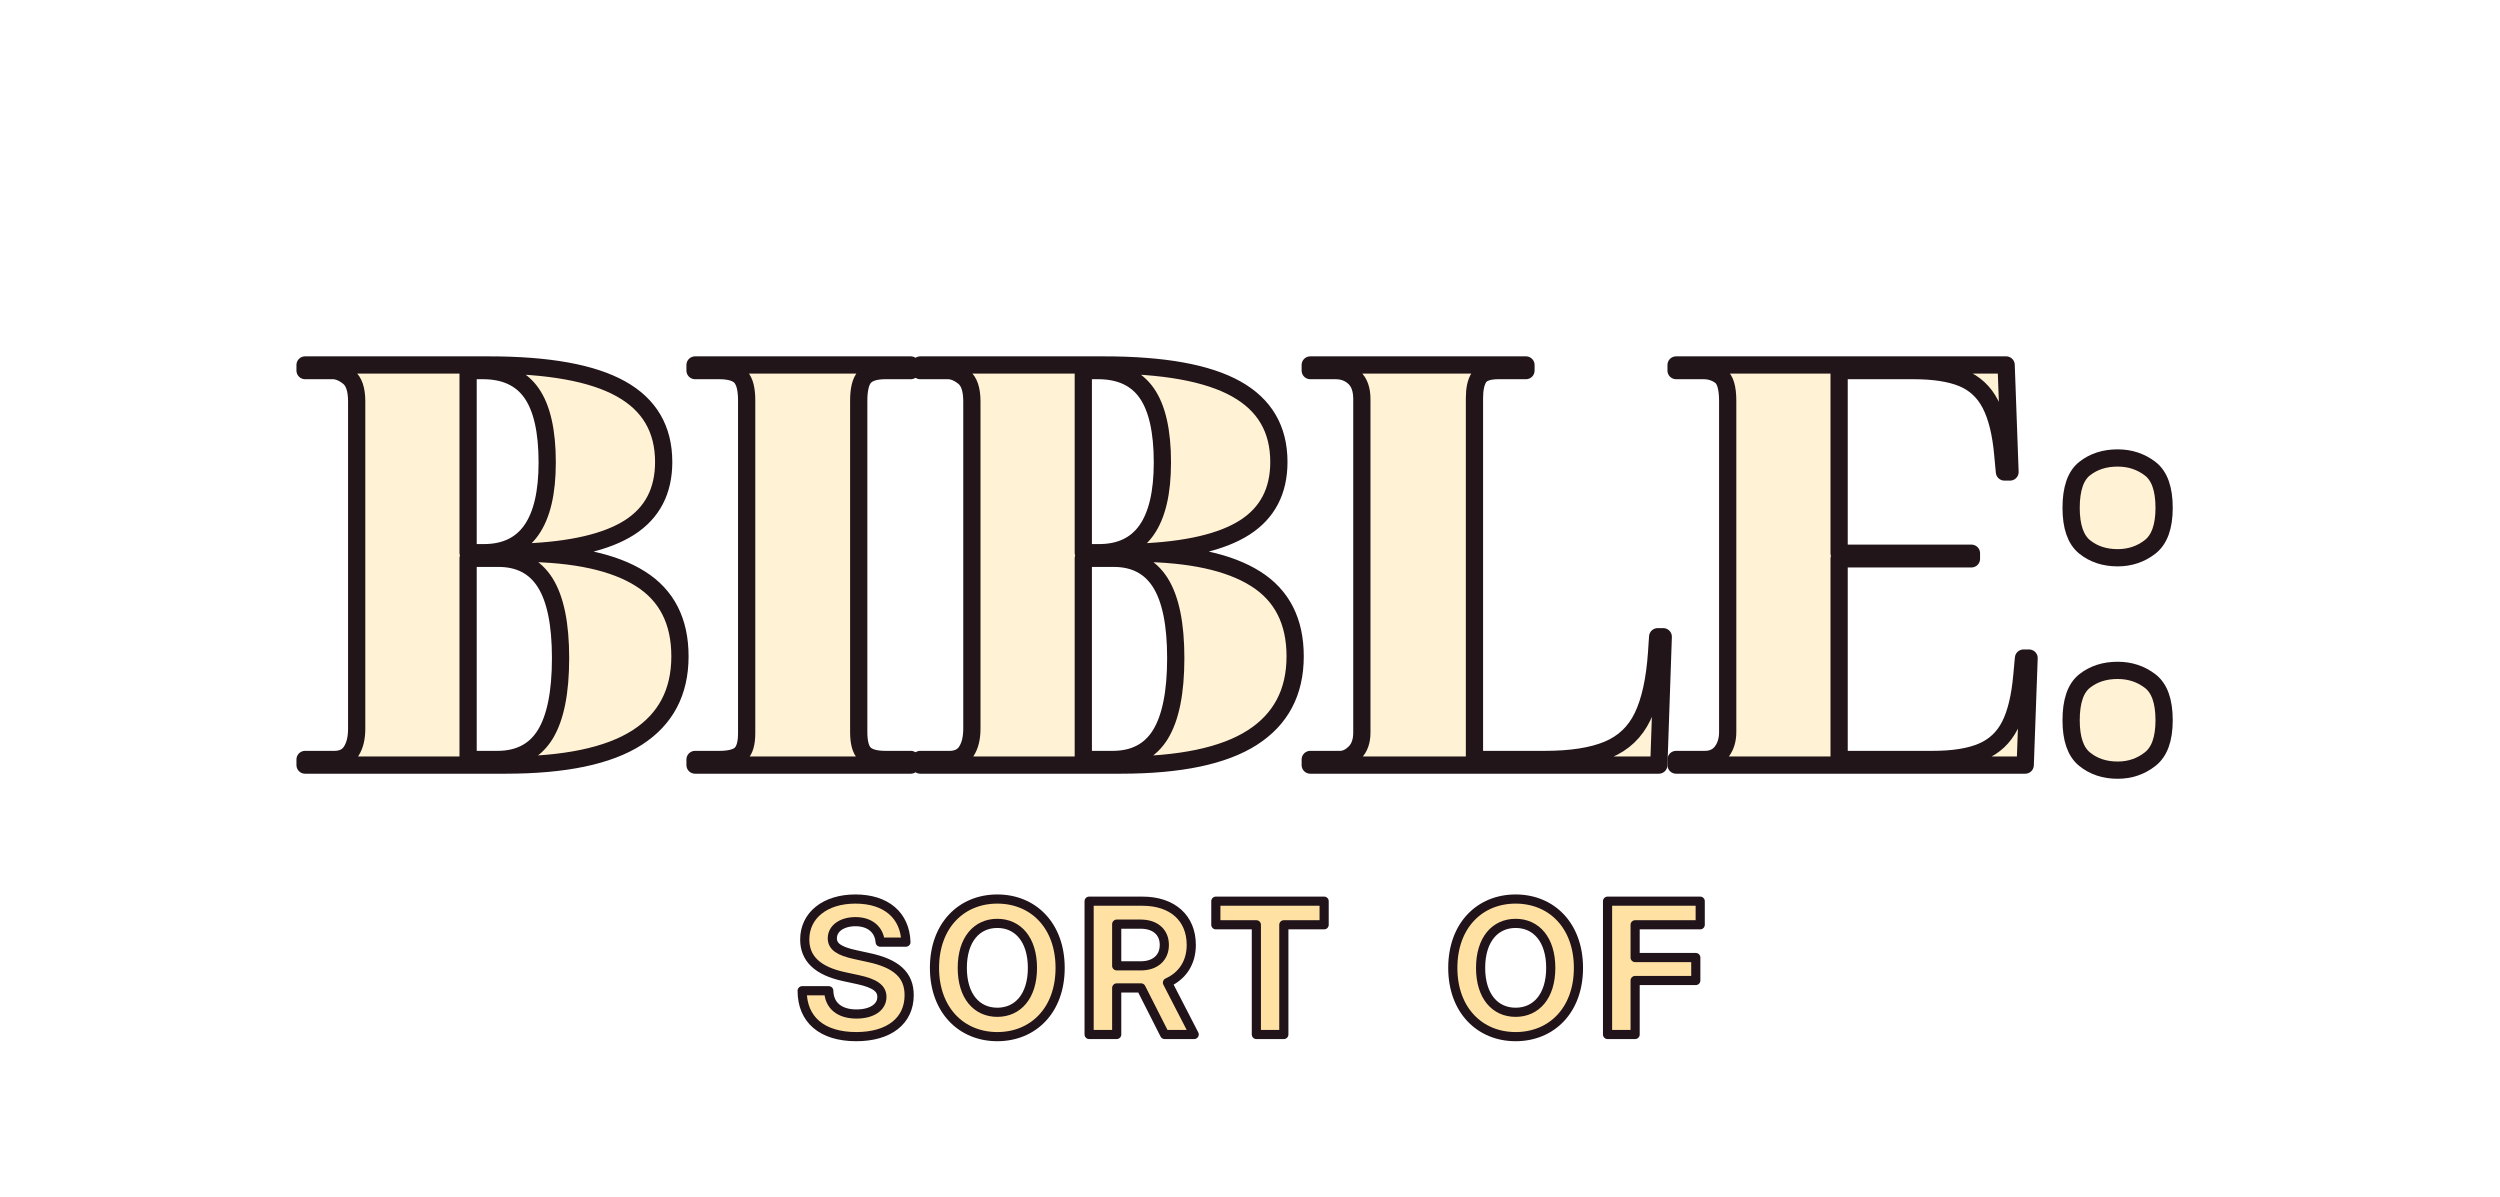
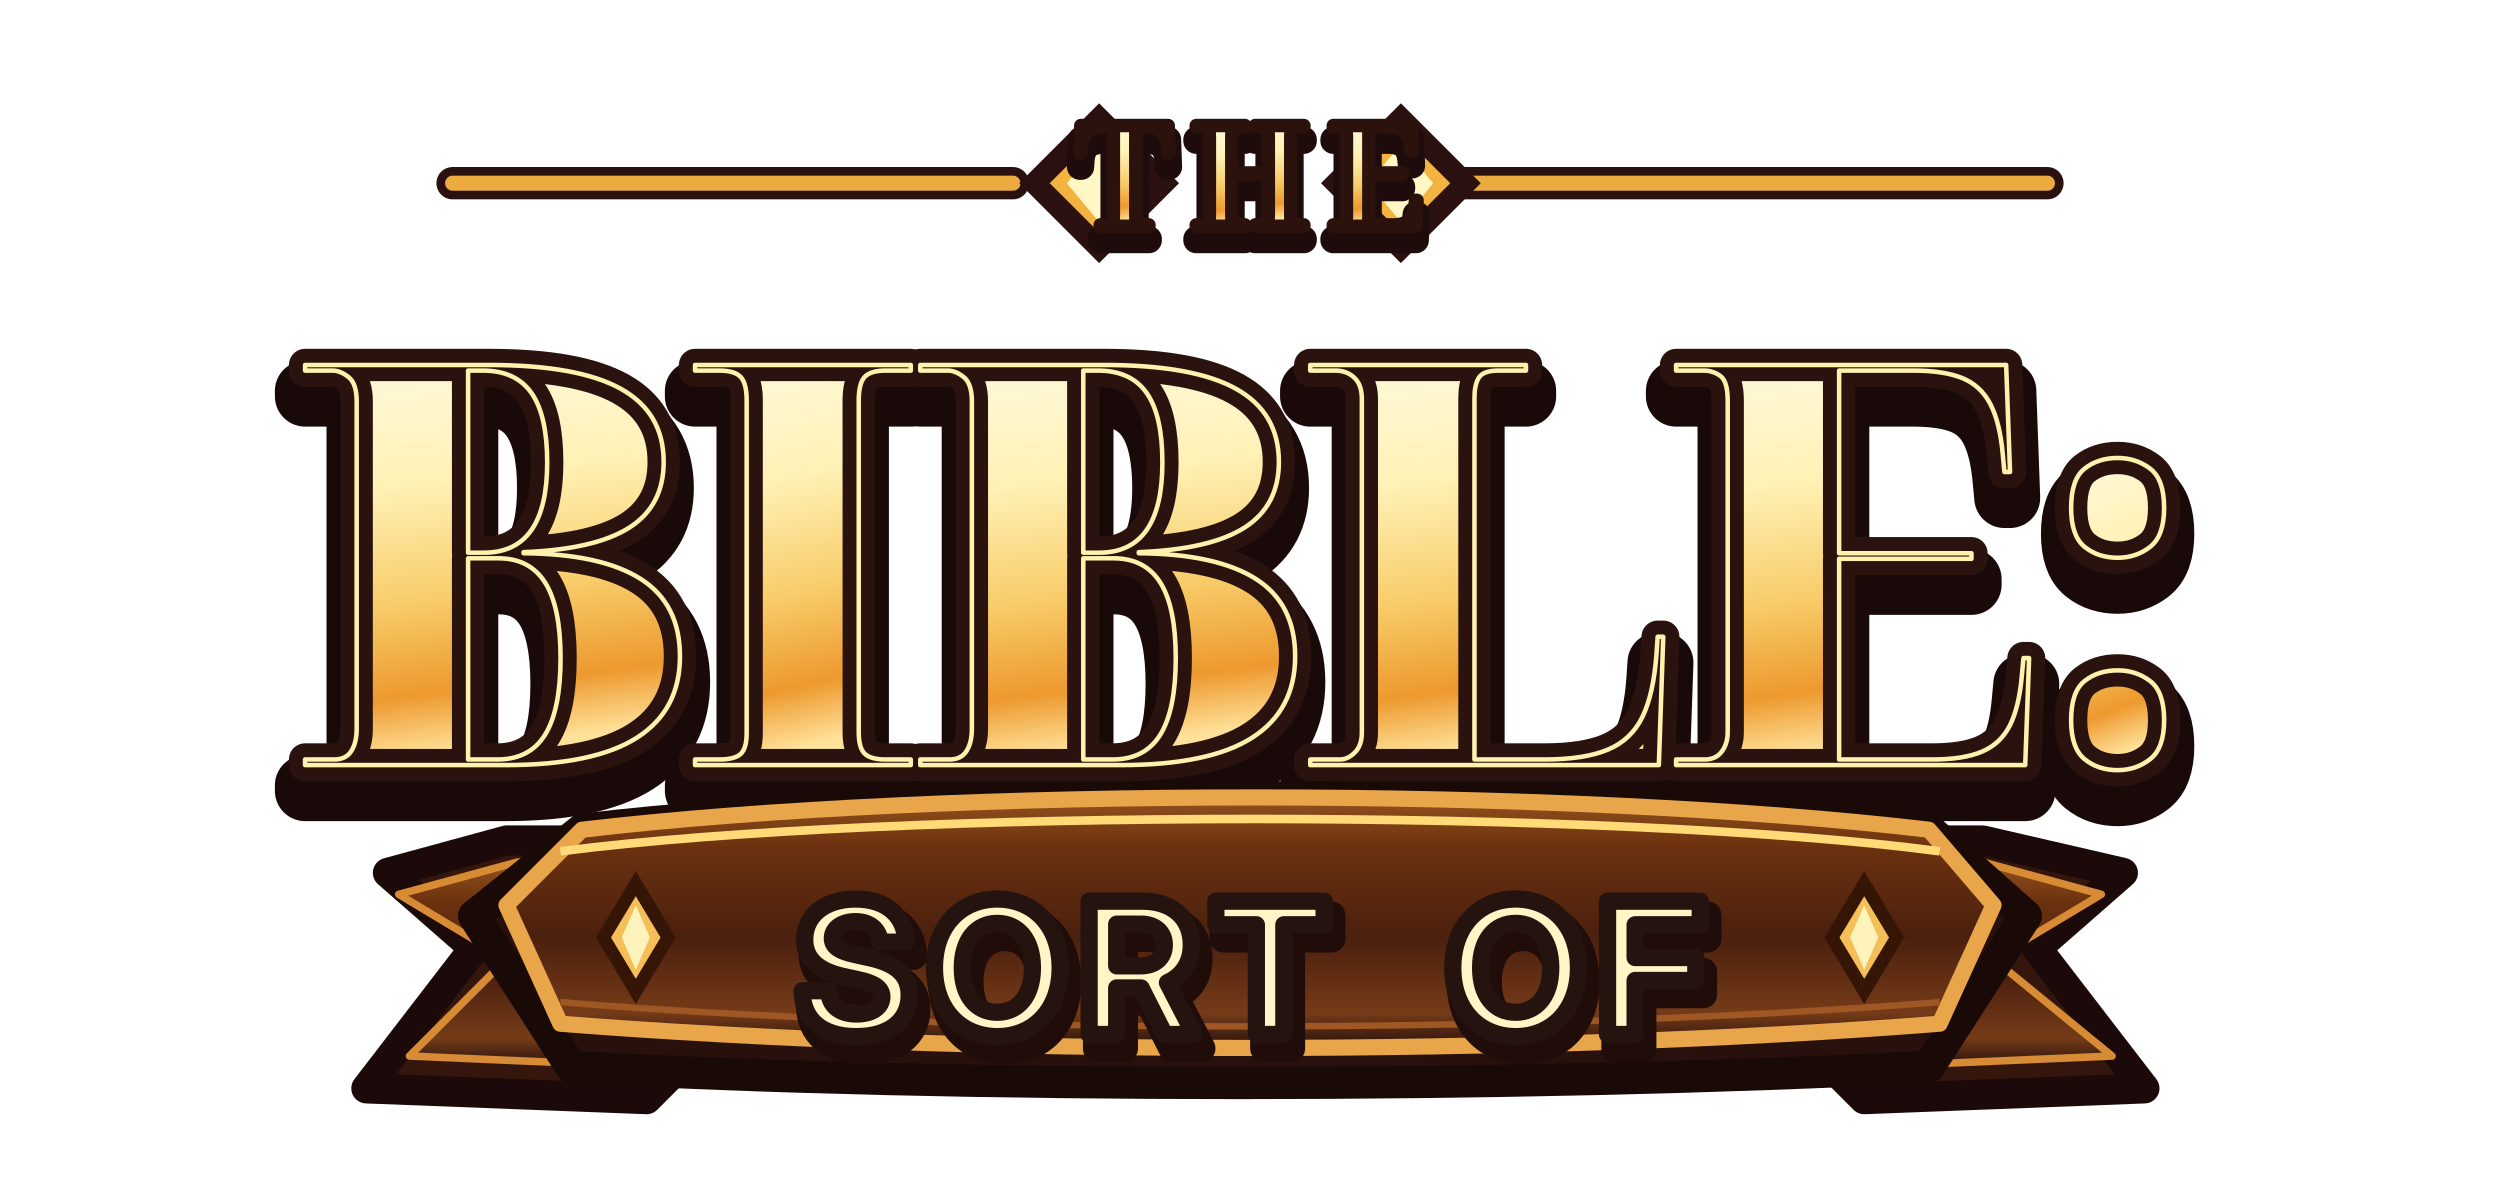
<svg xmlns="http://www.w3.org/2000/svg" width="928" height="444" viewBox="0 0 232 111">
-   <path d="M28.31 71V70.48H31.02Q32.11 70.48 32.6 69.7Q33.1 68.92 33.1 67.62V37.25Q33.1 35.59 32.34 34.99Q31.59 34.39 30.86 34.39H28.31V33.87H45.37Q53.64 33.87 57.61 36.08Q61.59 38.29 61.59 42.87Q61.59 46.92 58.42 48.95Q55.25 50.98 48.59 51.24V51.34Q55.77 51.4 59.43 53.71Q63.1 56.02 63.1 60.91Q63.1 65.9 59.12 68.45Q55.14 71 46.93 71ZM44.9 51.29Q50.78 51.29 50.78 42.92Q50.78 38.55 49.32 36.47Q47.86 34.39 44.8 34.39H43.44V51.29ZM46.15 70.48Q49.16 70.48 50.59 68.17Q52.02 65.85 52.02 61.07Q52.02 56.34 50.59 54.07Q49.16 51.81 46.25 51.81H43.44V70.48Z" fill="#fff2d5" stroke="#21151a" stroke-width="1.6" stroke-linejoin="round" />
-   <path d="M64.5 71V70.48H66.74Q68.19 70.48 68.74 69.96Q69.29 69.44 69.29 68.04V37.15Q69.29 35.59 68.74 34.99Q68.19 34.39 66.74 34.39H64.5V33.87H84.52V34.39H82.18Q80.78 34.39 80.23 34.99Q79.69 35.59 79.69 37.2V67.93Q79.69 69.39 80.23 69.93Q80.78 70.48 82.18 70.48H84.52V71Z" fill="#fff2d5" stroke="#21151a" stroke-width="1.6" stroke-linejoin="round" />
-   <path d="M85.4 71V70.48H88.11Q89.2 70.48 89.69 69.7Q90.19 68.92 90.19 67.62V37.25Q90.19 35.59 89.43 34.99Q88.68 34.39 87.95 34.39H85.4V33.87H102.46Q110.73 33.87 114.7 36.08Q118.68 38.29 118.68 42.87Q118.68 46.92 115.51 48.95Q112.34 50.98 105.68 51.24V51.34Q112.86 51.4 116.52 53.71Q120.19 56.02 120.19 60.91Q120.19 65.9 116.21 68.45Q112.23 71 104.02 71ZM101.99 51.29Q107.87 51.29 107.87 42.92Q107.87 38.55 106.41 36.47Q104.95 34.39 101.89 34.39H100.53V51.29ZM103.24 70.48Q106.25 70.48 107.68 68.17Q109.11 65.85 109.11 61.07Q109.11 56.34 107.68 54.07Q106.25 51.81 103.34 51.81H100.53V70.48Z" fill="#fff2d5" stroke="#21151a" stroke-width="1.6" stroke-linejoin="round" />
-   <path d="M121.59 71V70.48H124.35Q125.08 70.48 125.73 69.83Q126.38 69.18 126.38 67.98V37.04Q126.38 35.69 125.67 35.04Q124.97 34.39 123.93 34.39H121.59V33.87H141.61V34.39H139.06Q137.66 34.39 137.24 35.04Q136.83 35.69 136.83 36.94V70.48H143.33Q147.02 70.48 149.2 69.57Q151.39 68.66 152.43 66.5Q153.47 64.34 153.73 60.6L153.83 59.09H154.35L153.94 71Z" fill="#fff2d5" stroke="#21151a" stroke-width="1.6" stroke-linejoin="round" />
-   <path d="M155.54 71V70.48H158.19Q159.23 70.48 159.78 69.75Q160.33 69.02 160.33 67.93V37.2Q160.33 35.38 159.65 34.89Q158.97 34.39 158.09 34.39H155.54V33.87H186.17L186.53 43.8H186.01L185.86 42.19Q185.6 39.23 184.71 37.51Q183.83 35.8 182.11 35.09Q180.4 34.39 177.54 34.39H170.67V51.34H182.95V51.86H170.67V70.48H179.31Q182.22 70.48 183.93 69.75Q185.65 69.02 186.51 67.33Q187.37 65.64 187.63 62.68L187.78 61.07H188.3L187.94 71Z" fill="#fff2d5" stroke="#21151a" stroke-width="1.6" stroke-linejoin="round" />
-   <path d="M196.52 51.76Q194.7 51.76 193.45 50.75Q192.2 49.73 192.2 47.13Q192.2 44.48 193.45 43.49Q194.7 42.5 196.52 42.5Q198.23 42.5 199.53 43.49Q200.83 44.48 200.83 47.13Q200.83 49.73 199.53 50.75Q198.23 51.76 196.52 51.76ZM196.52 71.47Q194.7 71.47 193.45 70.45Q192.2 69.44 192.2 66.84Q192.2 64.19 193.45 63.2Q194.7 62.21 196.52 62.21Q198.23 62.21 199.53 63.2Q200.83 64.19 200.83 66.84Q200.83 69.44 199.53 70.45Q198.23 71.47 196.52 71.47Z" fill="#fff2d5" stroke="#21151a" stroke-width="1.6" stroke-linejoin="round" />
-   <path d="M79.46 96.2C82.51 96.2 84.37 94.73 84.37 92.35C84.37 90.49 83.2 89.4 80.56 88.85L79.37 88.59C77.85 88.26 77.24 87.83 77.24 87.07C77.24 86.16 78.13 85.53 79.39 85.53C80.72 85.53 81.59 86.26 81.68 87.43H84.07C83.99 84.94 82.23 83.43 79.38 83.43C76.57 83.43 74.68 84.94 74.68 87.19C74.68 88.96 75.87 90.1 78.32 90.63L79.62 90.91C81.19 91.25 81.84 91.72 81.84 92.51C81.84 93.48 80.9 94.1 79.48 94.1C77.89 94.1 76.94 93.3 76.91 91.94H74.44C74.44 94.63 76.29 96.2 79.46 96.2Z" fill="#ffe1a3" stroke="#20131a" stroke-width="0.85" stroke-linejoin="round" />
-   <path d="M92.55 96.2C95.88 96.2 98.38 93.76 98.38 89.82C98.38 85.88 95.88 83.43 92.55 83.43C89.22 83.43 86.72 85.88 86.72 89.82C86.72 93.74 89.22 96.2 92.55 96.2ZM92.55 93.94C90.64 93.94 89.3 92.45 89.3 89.82C89.3 87.19 90.64 85.69 92.55 85.69C94.46 85.69 95.81 87.19 95.81 89.82C95.81 92.45 94.46 93.94 92.55 93.94Z" fill="#ffe1a3" stroke="#20131a" stroke-width="0.85" stroke-linejoin="round" />
-   <path d="M101.07 96H103.63V91.68H105.87C105.88 91.68 105.89 91.68 105.89 91.68L108.08 96H110.82L108.34 91.19C109.73 90.56 110.55 89.33 110.55 87.69C110.55 85.2 108.81 83.63 106.02 83.63H101.07ZM103.63 89.63V85.76H105.86C107.21 85.76 108.05 86.51 108.05 87.69C108.05 88.87 107.21 89.63 105.87 89.63Z" fill="#ffe1a3" stroke="#20131a" stroke-width="0.85" stroke-linejoin="round" />
-   <path d="M112.83 85.82H116.59V96H119.14V85.82H122.88V83.63H112.83Z" fill="#ffe1a3" stroke="#20131a" stroke-width="0.85" stroke-linejoin="round" />
-   <path d="M140.65 96.2C143.98 96.2 146.48 93.76 146.48 89.82C146.48 85.88 143.98 83.43 140.65 83.43C137.32 83.43 134.82 85.88 134.82 89.82C134.82 93.74 137.32 96.2 140.65 96.2ZM140.65 93.94C138.74 93.94 137.4 92.45 137.4 89.82C137.4 87.19 138.74 85.69 140.65 85.69C142.56 85.69 143.91 87.19 143.91 89.82C143.91 92.45 142.56 93.94 140.65 93.94Z" fill="#ffe1a3" stroke="#20131a" stroke-width="0.85" stroke-linejoin="round" />
-   <path d="M149.18 96H151.74V90.99H157.37V88.86H151.74V85.82H157.78V83.63H149.18Z" fill="#ffe1a3" stroke="#20131a" stroke-width="0.85" stroke-linejoin="round" />
+   <defs>
+     <linearGradient id="gold" x1="0%" y1="0%" x2="12%" y2="100%">
+       <stop offset="0%" stop-color="#fff9dc" />
+       <stop offset="32%" stop-color="#fff2b7" />
+       <stop offset="62%" stop-color="#f8cc69" />
+       <stop offset="85%" stop-color="#ed992e" />
+       <stop offset="100%" stop-color="#ffe29a" />
+     </linearGradient>
+     <linearGradient id="wood" x1="0%" y1="0%" x2="0%" y2="100%">
+       <stop offset="0%" stop-color="#93511c" />
+       <stop offset="20%" stop-color="#6b310f" />
+       <stop offset="56%" stop-color="#4b200e" />
+       <stop offset="86%" stop-color="#753b18" />
+       <stop offset="100%" stop-color="#28110c" />
+     </linearGradient>
+     <linearGradient id="ribbon" x1="0%" y1="0%" x2="0%" y2="100%">
+       <stop offset="0%" stop-color="#fcdfa1" />
+       <stop offset="35%" stop-color="#f1bb58" />
+       <stop offset="77%" stop-color="#ab5d20" />
+       <stop offset="100%" stop-color="#ffe7a2" />
+     </linearGradient>
+   </defs>
+   <g transform="translate(0 1)">
+     <path d="M42 16H94M136 16H190" stroke="#2a100e" stroke-width="3.0" stroke-linecap="round" />
+     <path d="M42 16H94M136 16H190" stroke="#edab3f" stroke-width="1.4" stroke-linecap="round" />
+     <path d="M96 16L102 10L108 16L102 22Z M124 16L130 10L136 16L130 22Z" fill="#f2b341" stroke="#2a100e" stroke-width="2" />
+     <path d="M102 12.4L105 16L102 19.6L99 16Z M130 12.4L133 16L130 19.6L127 16Z" fill="#fff7c5" />
+     <path d="M102.1 20V19.87H102.65Q102.94 19.87 103.13 19.72Q103.32 19.58 103.32 19.02V10.78H102.48Q101.42 10.78 100.93 11.2Q100.45 11.62 100.38 12.61L100.34 13.19H100.21L100.3 10.65H108.41L108.5 13.19H108.37L108.33 12.61Q108.27 11.62 107.78 11.2Q107.3 10.78 106.24 10.78H105.4V19.02Q105.4 19.58 105.59 19.72Q105.78 19.87 106.07 19.87H106.62V20Z" fill="#1e0b0b" stroke="#1e0b0b" stroke-width="2.4" stroke-linejoin="round" transform="translate(0 1.3)" />
+     <path d="M111.01 20V19.87H111.56Q111.85 19.87 112.04 19.72Q112.23 19.58 112.23 19.02V11.63Q112.23 11.07 112.04 10.92Q111.85 10.78 111.56 10.78H111.01V10.65H115.53V10.78H114.98Q114.69 10.78 114.5 10.92Q114.31 11.07 114.31 11.63V15.05H117.7V11.63Q117.7 11.07 117.51 10.92Q117.32 10.78 117.03 10.78H116.48V10.65H121V10.78H120.45Q120.16 10.78 119.97 10.92Q119.78 11.07 119.78 11.63V19.02Q119.78 19.58 119.97 19.72Q120.16 19.87 120.45 19.87H121V20H116.48V19.87H117.03Q117.32 19.87 117.51 19.72Q117.7 19.58 117.7 19.02V15.18H114.31V19.02Q114.31 19.58 114.5 19.72Q114.69 19.87 114.98 19.87H115.53V20Z" fill="#1e0b0b" stroke="#1e0b0b" stroke-width="2.4" stroke-linejoin="round" transform="translate(0 1.3)" />
+     <path d="M123.73 20V19.87H124.28Q124.55 19.87 124.75 19.74Q124.95 19.61 124.95 19.08V11.63Q124.95 11.07 124.76 10.92Q124.57 10.78 124.28 10.78H123.73V10.65H130.97L131.05 13.06H130.92L130.88 12.61Q130.79 11.62 130.31 11.2Q129.83 10.78 128.78 10.78H127.03V15.05H130.13V15.18H127.03V19.87H129.23Q130.28 19.87 130.75 19.44Q131.23 19.02 131.32 18.02L131.36 17.59H131.5L131.4 20Z" fill="#1e0b0b" stroke="#1e0b0b" stroke-width="2.4" stroke-linejoin="round" transform="translate(0 1.3)" />
+     <path d="M102.1 20V19.87H102.65Q102.94 19.87 103.13 19.72Q103.32 19.58 103.32 19.02V10.78H102.48Q101.42 10.78 100.93 11.2Q100.45 11.62 100.38 12.61L100.34 13.19H100.21L100.3 10.65H108.41L108.5 13.19H108.37L108.33 12.61Q108.27 11.62 107.78 11.2Q107.3 10.78 106.24 10.78H105.4V19.02Q105.4 19.58 105.59 19.72Q105.78 19.87 106.07 19.87H106.62V20Z" fill="url(#gold)" stroke="#2b120c" stroke-width="1.25" stroke-linejoin="round" />
+     <path d="M111.01 20V19.87H111.56Q111.85 19.87 112.04 19.72Q112.23 19.58 112.23 19.02V11.63Q112.23 11.07 112.04 10.92Q111.85 10.78 111.56 10.78H111.01V10.65H115.53V10.78H114.98Q114.69 10.78 114.5 10.92Q114.31 11.07 114.31 11.63V15.05H117.7V11.63Q117.7 11.07 117.51 10.92Q117.32 10.78 117.03 10.78H116.48V10.65H121V10.78H120.45Q120.16 10.78 119.97 10.92Q119.78 11.07 119.78 11.63V19.02Q119.78 19.58 119.97 19.72Q120.16 19.87 120.45 19.87H121V20H116.48V19.87H117.03Q117.32 19.87 117.51 19.72Q117.7 19.58 117.7 19.02V15.18H114.31V19.02Q114.31 19.58 114.5 19.72Q114.69 19.87 114.98 19.87H115.53V20Z" fill="url(#gold)" stroke="#2b120c" stroke-width="1.25" stroke-linejoin="round" />
+     <path d="M123.73 20V19.87H124.28Q124.55 19.87 124.75 19.74Q124.95 19.61 124.95 19.08V11.63Q124.95 11.07 124.76 10.92Q124.57 10.78 124.28 10.78H123.73V10.65H130.97L131.05 13.06H130.92L130.88 12.61Q130.79 11.62 130.31 11.2Q129.83 10.78 128.78 10.78H127.03V15.05H130.13V15.18H127.03V19.87H129.23Q130.28 19.87 130.75 19.44Q131.23 19.02 131.32 18.02L131.36 17.59H131.5L131.4 20Z" fill="url(#gold)" stroke="#2b120c" stroke-width="1.25" stroke-linejoin="round" />
+   </g>
+   <g>
+     <path d="M28.31 71V70.48H31.02Q32.11 70.48 32.6 69.7Q33.1 68.92 33.1 67.62V37.25Q33.1 35.59 32.34 34.99Q31.59 34.39 30.86 34.39H28.31V33.87H45.37Q53.64 33.87 57.61 36.08Q61.59 38.29 61.59 42.87Q61.59 46.92 58.42 48.95Q55.25 50.98 48.59 51.24V51.34Q55.77 51.4 59.43 53.71Q63.1 56.02 63.1 60.91Q63.1 65.9 59.12 68.45Q55.14 71 46.93 71ZM44.9 51.29Q50.78 51.29 50.78 42.92Q50.78 38.55 49.32 36.47Q47.86 34.39 44.8 34.39H43.44V51.29ZM46.15 70.48Q49.16 70.48 50.59 68.17Q52.02 65.85 52.02 61.07Q52.02 56.34 50.59 54.07Q49.16 51.81 46.25 51.81H43.44V70.48Z" fill="#25100d" stroke="#190a09" stroke-width="5.6" stroke-linejoin="round" transform="translate(0 2.4)" />
+     <path d="M64.5 71V70.48H66.74Q68.19 70.48 68.74 69.96Q69.29 69.44 69.29 68.04V37.15Q69.29 35.59 68.74 34.99Q68.19 34.39 66.74 34.39H64.5V33.87H84.52V34.39H82.18Q80.78 34.39 80.23 34.99Q79.69 35.59 79.69 37.2V67.93Q79.69 69.39 80.23 69.93Q80.78 70.48 82.18 70.48H84.52V71Z" fill="#25100d" stroke="#190a09" stroke-width="5.6" stroke-linejoin="round" transform="translate(0 2.4)" />
+     <path d="M85.4 71V70.48H88.11Q89.2 70.48 89.69 69.7Q90.19 68.92 90.19 67.62V37.25Q90.19 35.59 89.43 34.99Q88.68 34.39 87.95 34.39H85.4V33.87H102.46Q110.73 33.87 114.7 36.08Q118.68 38.29 118.68 42.87Q118.68 46.92 115.51 48.95Q112.34 50.98 105.68 51.24V51.34Q112.86 51.4 116.52 53.71Q120.19 56.02 120.19 60.91Q120.19 65.9 116.21 68.45Q112.23 71 104.02 71ZM101.99 51.29Q107.87 51.29 107.87 42.92Q107.87 38.55 106.41 36.47Q104.95 34.39 101.89 34.39H100.53V51.29ZM103.24 70.48Q106.25 70.48 107.68 68.17Q109.11 65.85 109.11 61.07Q109.11 56.34 107.68 54.07Q106.25 51.81 103.34 51.81H100.53V70.48Z" fill="#25100d" stroke="#190a09" stroke-width="5.6" stroke-linejoin="round" transform="translate(0 2.4)" />
+     <path d="M121.59 71V70.48H124.35Q125.08 70.48 125.73 69.83Q126.38 69.18 126.38 67.98V37.04Q126.38 35.69 125.67 35.04Q124.97 34.39 123.93 34.39H121.59V33.87H141.61V34.39H139.06Q137.66 34.39 137.24 35.04Q136.83 35.69 136.83 36.94V70.48H143.33Q147.02 70.48 149.2 69.57Q151.39 68.66 152.43 66.5Q153.47 64.34 153.73 60.6L153.83 59.09H154.35L153.94 71Z" fill="#25100d" stroke="#190a09" stroke-width="5.6" stroke-linejoin="round" transform="translate(0 2.4)" />
+     <path d="M155.54 71V70.48H158.19Q159.23 70.48 159.78 69.75Q160.33 69.02 160.33 67.93V37.2Q160.33 35.38 159.65 34.89Q158.97 34.39 158.09 34.39H155.54V33.87H186.17L186.53 43.8H186.01L185.86 42.19Q185.6 39.23 184.71 37.51Q183.83 35.8 182.11 35.09Q180.4 34.39 177.54 34.39H170.67V51.34H182.95V51.86H170.67V70.48H179.31Q182.22 70.48 183.93 69.75Q185.65 69.02 186.51 67.33Q187.37 65.64 187.63 62.68L187.78 61.07H188.3L187.94 71Z" fill="#25100d" stroke="#190a09" stroke-width="5.6" stroke-linejoin="round" transform="translate(0 2.4)" />
+     <path d="M196.52 51.76Q194.7 51.76 193.45 50.75Q192.2 49.73 192.2 47.13Q192.2 44.48 193.45 43.49Q194.7 42.5 196.52 42.5Q198.23 42.5 199.53 43.49Q200.83 44.48 200.83 47.13Q200.83 49.73 199.53 50.75Q198.23 51.76 196.52 51.76ZM196.52 71.47Q194.7 71.47 193.45 70.45Q192.2 69.44 192.2 66.84Q192.2 64.19 193.45 63.2Q194.7 62.21 196.52 62.21Q198.23 62.21 199.53 63.2Q200.83 64.19 200.83 66.84Q200.83 69.44 199.53 70.45Q198.23 71.47 196.52 71.47Z" fill="#25100d" stroke="#190a09" stroke-width="5.6" stroke-linejoin="round" transform="translate(0 2.4)" />
+     <path d="M28.31 71V70.48H31.02Q32.11 70.48 32.6 69.7Q33.1 68.92 33.1 67.62V37.25Q33.1 35.59 32.34 34.99Q31.59 34.39 30.86 34.39H28.31V33.87H45.37Q53.64 33.87 57.61 36.08Q61.59 38.29 61.59 42.87Q61.59 46.92 58.42 48.95Q55.25 50.98 48.59 51.24V51.34Q55.77 51.4 59.43 53.71Q63.1 56.02 63.1 60.91Q63.1 65.9 59.12 68.45Q55.14 71 46.93 71ZM44.9 51.29Q50.78 51.29 50.78 42.92Q50.78 38.55 49.32 36.47Q47.86 34.39 44.8 34.39H43.44V51.29ZM46.15 70.48Q49.16 70.48 50.59 68.17Q52.02 65.85 52.02 61.07Q52.02 56.34 50.59 54.07Q49.16 51.81 46.25 51.81H43.44V70.48Z" fill="url(#gold)" stroke="#2a130f" stroke-width="3.0" stroke-linejoin="round" />
+     <path d="M64.5 71V70.48H66.74Q68.19 70.48 68.74 69.96Q69.29 69.44 69.29 68.04V37.15Q69.29 35.59 68.74 34.99Q68.19 34.39 66.74 34.39H64.5V33.87H84.52V34.39H82.18Q80.78 34.39 80.23 34.99Q79.69 35.59 79.69 37.2V67.93Q79.69 69.39 80.23 69.93Q80.78 70.48 82.18 70.48H84.52V71Z" fill="url(#gold)" stroke="#2a130f" stroke-width="3.0" stroke-linejoin="round" />
+     <path d="M85.4 71V70.48H88.11Q89.2 70.48 89.69 69.7Q90.19 68.92 90.19 67.62V37.25Q90.19 35.59 89.43 34.99Q88.68 34.39 87.95 34.39H85.4V33.87H102.46Q110.73 33.87 114.7 36.08Q118.68 38.29 118.68 42.87Q118.68 46.92 115.51 48.95Q112.34 50.98 105.68 51.24V51.34Q112.86 51.4 116.52 53.71Q120.19 56.02 120.19 60.91Q120.19 65.9 116.21 68.45Q112.23 71 104.02 71ZM101.99 51.29Q107.87 51.29 107.87 42.92Q107.87 38.55 106.41 36.47Q104.95 34.39 101.89 34.39H100.53V51.29ZM103.24 70.48Q106.25 70.48 107.68 68.17Q109.11 65.85 109.11 61.07Q109.11 56.34 107.68 54.07Q106.25 51.81 103.34 51.81H100.53V70.48Z" fill="url(#gold)" stroke="#2a130f" stroke-width="3.0" stroke-linejoin="round" />
+     <path d="M121.59 71V70.48H124.35Q125.08 70.48 125.73 69.83Q126.38 69.18 126.38 67.98V37.04Q126.38 35.69 125.67 35.04Q124.97 34.39 123.93 34.39H121.59V33.87H141.61V34.39H139.06Q137.66 34.39 137.24 35.04Q136.83 35.69 136.83 36.94V70.48H143.33Q147.02 70.48 149.2 69.57Q151.39 68.66 152.43 66.5Q153.47 64.34 153.73 60.6L153.83 59.09H154.35L153.94 71Z" fill="url(#gold)" stroke="#2a130f" stroke-width="3.0" stroke-linejoin="round" />
+     <path d="M155.54 71V70.48H158.19Q159.23 70.48 159.78 69.75Q160.33 69.02 160.33 67.93V37.2Q160.33 35.38 159.65 34.89Q158.97 34.39 158.09 34.39H155.54V33.87H186.17L186.53 43.8H186.01L185.86 42.19Q185.6 39.23 184.71 37.51Q183.83 35.8 182.11 35.09Q180.4 34.39 177.54 34.39H170.67V51.34H182.95V51.86H170.67V70.48H179.31Q182.22 70.48 183.93 69.75Q185.65 69.02 186.51 67.33Q187.37 65.64 187.63 62.68L187.78 61.07H188.3L187.94 71Z" fill="url(#gold)" stroke="#2a130f" stroke-width="3.0" stroke-linejoin="round" />
+     <path d="M196.52 51.76Q194.7 51.76 193.45 50.75Q192.2 49.73 192.2 47.13Q192.2 44.48 193.45 43.49Q194.7 42.5 196.52 42.5Q198.23 42.5 199.53 43.49Q200.83 44.48 200.83 47.13Q200.83 49.73 199.53 50.75Q198.23 51.76 196.52 51.76ZM196.52 71.47Q194.7 71.47 193.45 70.45Q192.2 69.44 192.2 66.84Q192.2 64.19 193.45 63.2Q194.7 62.21 196.52 62.21Q198.23 62.21 199.53 63.2Q200.83 64.19 200.83 66.84Q200.83 69.44 199.53 70.45Q198.23 71.47 196.52 71.47Z" fill="url(#gold)" stroke="#2a130f" stroke-width="3.0" stroke-linejoin="round" />
+     <path d="M28.31 71V70.48H31.02Q32.11 70.48 32.6 69.7Q33.1 68.92 33.1 67.62V37.25Q33.1 35.59 32.34 34.99Q31.59 34.39 30.86 34.39H28.31V33.87H45.37Q53.64 33.87 57.61 36.08Q61.59 38.29 61.59 42.87Q61.59 46.92 58.42 48.95Q55.25 50.98 48.59 51.24V51.34Q55.77 51.4 59.43 53.71Q63.1 56.02 63.1 60.91Q63.1 65.9 59.12 68.45Q55.14 71 46.93 71ZM44.9 51.29Q50.78 51.29 50.78 42.92Q50.78 38.55 49.32 36.47Q47.86 34.39 44.8 34.39H43.44V51.29ZM46.15 70.48Q49.16 70.48 50.59 68.17Q52.02 65.85 52.02 61.07Q52.02 56.34 50.59 54.07Q49.16 51.81 46.25 51.81H43.44V70.48Z" fill="none" stroke="#fff2ad" stroke-width="0.42" stroke-linejoin="round" />
+     <path d="M64.5 71V70.48H66.74Q68.19 70.48 68.74 69.96Q69.29 69.44 69.29 68.04V37.15Q69.29 35.59 68.74 34.99Q68.19 34.39 66.74 34.39H64.5V33.87H84.52V34.39H82.18Q80.78 34.39 80.23 34.99Q79.69 35.59 79.69 37.2V67.93Q79.69 69.39 80.23 69.93Q80.78 70.48 82.18 70.48H84.52V71Z" fill="none" stroke="#fff2ad" stroke-width="0.42" stroke-linejoin="round" />
+     <path d="M85.4 71V70.48H88.11Q89.2 70.48 89.69 69.7Q90.19 68.92 90.19 67.62V37.25Q90.19 35.59 89.43 34.99Q88.68 34.39 87.95 34.39H85.4V33.87H102.46Q110.73 33.87 114.7 36.08Q118.68 38.29 118.68 42.87Q118.68 46.92 115.51 48.95Q112.34 50.98 105.68 51.24V51.34Q112.86 51.4 116.52 53.71Q120.19 56.02 120.19 60.91Q120.19 65.9 116.21 68.45Q112.23 71 104.02 71ZM101.99 51.29Q107.87 51.29 107.87 42.92Q107.87 38.55 106.41 36.47Q104.95 34.39 101.89 34.39H100.53V51.29ZM103.24 70.48Q106.25 70.48 107.68 68.17Q109.11 65.85 109.11 61.07Q109.11 56.34 107.68 54.07Q106.25 51.81 103.34 51.81H100.53V70.48Z" fill="none" stroke="#fff2ad" stroke-width="0.42" stroke-linejoin="round" />
+     <path d="M121.59 71V70.48H124.35Q125.08 70.48 125.73 69.83Q126.38 69.18 126.38 67.98V37.04Q126.38 35.69 125.67 35.04Q124.97 34.39 123.93 34.39H121.59V33.87H141.61V34.39H139.06Q137.66 34.39 137.24 35.04Q136.83 35.69 136.83 36.94V70.48H143.33Q147.02 70.48 149.2 69.57Q151.39 68.66 152.43 66.5Q153.47 64.34 153.73 60.6L153.83 59.09H154.35L153.94 71Z" fill="none" stroke="#fff2ad" stroke-width="0.42" stroke-linejoin="round" />
+     <path d="M155.54 71V70.48H158.19Q159.23 70.48 159.78 69.75Q160.33 69.02 160.33 67.93V37.2Q160.33 35.38 159.65 34.89Q158.97 34.39 158.09 34.39H155.54V33.87H186.17L186.53 43.8H186.01L185.86 42.19Q185.6 39.23 184.71 37.51Q183.83 35.8 182.11 35.09Q180.4 34.39 177.54 34.39H170.67V51.34H182.95V51.86H170.67V70.48H179.31Q182.22 70.48 183.93 69.75Q185.65 69.02 186.51 67.33Q187.37 65.64 187.63 62.68L187.78 61.07H188.3L187.94 71Z" fill="none" stroke="#fff2ad" stroke-width="0.42" stroke-linejoin="round" />
+     <path d="M196.52 51.76Q194.7 51.76 193.45 50.75Q192.2 49.73 192.2 47.13Q192.2 44.48 193.45 43.49Q194.7 42.5 196.52 42.5Q198.23 42.5 199.53 43.49Q200.83 44.48 200.83 47.13Q200.83 49.73 199.53 50.75Q198.23 51.76 196.52 51.76ZM196.52 71.47Q194.7 71.47 193.45 70.45Q192.2 69.44 192.2 66.84Q192.2 64.19 193.45 63.2Q194.7 62.21 196.52 62.21Q198.23 62.21 199.53 63.2Q200.83 64.19 200.83 66.84Q200.83 69.44 199.53 70.45Q198.23 71.47 196.52 71.47Z" fill="none" stroke="#fff2ad" stroke-width="0.42" stroke-linejoin="round" />
+   </g>
+   <g>
+     <path d="M47 78L36 81L44 88L34 101L60 102L66 96L167 96L173 102L199 101L189 88L197 81L184 78Z" fill="#34160c" stroke="#1b0a09" stroke-width="2.8" stroke-linejoin="round" />
+     <path d="M48 80L37 83L47 89L38 98L61 99L66 94L167 94L173 99L196 98L185 89L195 83L184 80Z" fill="url(#wood)" stroke="#d78b34" stroke-width="0.7" stroke-linejoin="round" />
+     <path d="M54 77C88 73,145 73,179 77L188 85L179 99C141 101,88 101,53 99L44 85Z" fill="#28100d" stroke="#190a08" stroke-width="3" stroke-linejoin="round" />
+     <path d="M54 77C88 73,145 73,179 77L185 84L180 95C142 98,90 98,52 95L47 84Z" fill="url(#wood)" stroke="#e9a54a" stroke-width="1.5" stroke-linejoin="round" />
+     <path d="M52 79C83 75,150 75,180 79" fill="none" stroke="#ffda77" stroke-width="0.8" />
+     <path d="M52 93C88 96,142 96,180 93" fill="none" stroke="#9f5723" stroke-width="0.6" />
+     <path d="M79.46 96.2C82.51 96.2 84.37 94.73 84.37 92.35C84.37 90.49 83.2 89.4 80.56 88.85L79.37 88.59C77.85 88.26 77.24 87.83 77.24 87.07C77.24 86.16 78.13 85.53 79.39 85.53C80.72 85.53 81.59 86.26 81.68 87.43H84.07C83.99 84.94 82.23 83.43 79.38 83.43C76.57 83.43 74.68 84.94 74.68 87.19C74.68 88.96 75.87 90.1 78.32 90.63L79.62 90.91C81.19 91.25 81.84 91.72 81.84 92.51C81.84 93.48 80.9 94.1 79.48 94.1C77.89 94.1 76.94 93.3 76.91 91.94H74.44C74.44 94.63 76.29 96.2 79.46 96.2Z" fill="#200c09" stroke="#200c09" stroke-width="2.55" stroke-linejoin="round" transform="translate(0.7 1.3)" />
+     <path d="M92.55 96.2C95.88 96.2 98.38 93.76 98.38 89.82C98.38 85.88 95.88 83.43 92.55 83.43C89.22 83.43 86.72 85.88 86.72 89.82C86.72 93.74 89.22 96.2 92.55 96.2ZM92.55 93.94C90.64 93.94 89.3 92.45 89.3 89.82C89.3 87.19 90.64 85.69 92.55 85.69C94.46 85.69 95.81 87.19 95.81 89.82C95.81 92.45 94.46 93.94 92.55 93.94Z" fill="#200c09" stroke="#200c09" stroke-width="2.55" stroke-linejoin="round" transform="translate(0.7 1.3)" />
+     <path d="M101.07 96H103.63V91.68H105.87C105.88 91.68 105.89 91.68 105.89 91.68L108.08 96H110.82L108.34 91.19C109.73 90.56 110.55 89.33 110.55 87.69C110.55 85.2 108.81 83.63 106.02 83.63H101.07ZM103.63 89.63V85.76H105.86C107.21 85.76 108.05 86.51 108.05 87.69C108.05 88.87 107.21 89.63 105.87 89.63Z" fill="#200c09" stroke="#200c09" stroke-width="2.55" stroke-linejoin="round" transform="translate(0.7 1.3)" />
+     <path d="M112.83 85.82H116.59V96H119.14V85.82H122.88V83.63H112.83Z" fill="#200c09" stroke="#200c09" stroke-width="2.55" stroke-linejoin="round" transform="translate(0.7 1.3)" />
+     <path d="M140.65 96.2C143.98 96.2 146.48 93.76 146.48 89.82C146.48 85.88 143.98 83.43 140.65 83.43C137.32 83.43 134.82 85.88 134.82 89.82C134.82 93.74 137.32 96.2 140.65 96.2ZM140.65 93.94C138.74 93.94 137.4 92.45 137.4 89.82C137.4 87.19 138.74 85.69 140.65 85.69C142.56 85.69 143.91 87.19 143.91 89.82C143.91 92.45 142.56 93.94 140.65 93.94Z" fill="#200c09" stroke="#200c09" stroke-width="2.55" stroke-linejoin="round" transform="translate(0.7 1.3)" />
+     <path d="M149.18 96H151.74V90.99H157.37V88.86H151.74V85.82H157.78V83.63H149.18Z" fill="#200c09" stroke="#200c09" stroke-width="2.55" stroke-linejoin="round" transform="translate(0.7 1.3)" />
+     <path d="M79.46 96.2C82.51 96.2 84.37 94.73 84.37 92.35C84.37 90.49 83.2 89.4 80.56 88.85L79.37 88.59C77.85 88.26 77.24 87.83 77.24 87.07C77.24 86.16 78.13 85.53 79.39 85.53C80.72 85.53 81.59 86.26 81.68 87.43H84.07C83.99 84.94 82.23 83.43 79.38 83.43C76.57 83.43 74.68 84.94 74.68 87.19C74.68 88.96 75.87 90.1 78.32 90.63L79.62 90.91C81.19 91.25 81.84 91.72 81.84 92.51C81.84 93.48 80.9 94.1 79.48 94.1C77.89 94.1 76.94 93.3 76.91 91.94H74.44C74.44 94.63 76.29 96.2 79.46 96.2Z" fill="#fff5c7" stroke="#24130f" stroke-width="1.6" stroke-linejoin="round" />
+     <path d="M92.55 96.2C95.88 96.2 98.38 93.76 98.38 89.82C98.38 85.88 95.88 83.43 92.55 83.43C89.22 83.43 86.72 85.88 86.72 89.82C86.72 93.74 89.22 96.2 92.55 96.2ZM92.55 93.94C90.64 93.94 89.3 92.45 89.3 89.82C89.3 87.19 90.64 85.69 92.55 85.69C94.46 85.69 95.81 87.19 95.81 89.82C95.81 92.45 94.46 93.94 92.55 93.94Z" fill="#fff5c7" stroke="#24130f" stroke-width="1.6" stroke-linejoin="round" />
+     <path d="M101.07 96H103.63V91.68H105.87C105.88 91.68 105.89 91.68 105.89 91.68L108.08 96H110.82L108.34 91.19C109.73 90.56 110.55 89.33 110.55 87.69C110.55 85.2 108.81 83.63 106.02 83.63H101.07ZM103.63 89.63V85.76H105.86C107.21 85.76 108.05 86.51 108.05 87.69C108.05 88.87 107.21 89.63 105.87 89.63Z" fill="#fff5c7" stroke="#24130f" stroke-width="1.6" stroke-linejoin="round" />
+     <path d="M112.83 85.82H116.59V96H119.14V85.82H122.88V83.63H112.83Z" fill="#fff5c7" stroke="#24130f" stroke-width="1.6" stroke-linejoin="round" />
+     <path d="M140.65 96.2C143.98 96.2 146.48 93.76 146.48 89.82C146.48 85.88 143.98 83.43 140.65 83.43C137.32 83.43 134.82 85.88 134.82 89.82C134.82 93.74 137.32 96.2 140.65 96.2ZM140.65 93.94C138.74 93.94 137.4 92.45 137.4 89.82C137.4 87.19 138.74 85.69 140.65 85.69C142.56 85.69 143.91 87.19 143.91 89.82C143.91 92.45 142.56 93.94 140.65 93.94Z" fill="#fff5c7" stroke="#24130f" stroke-width="1.6" stroke-linejoin="round" />
+     <path d="M149.18 96H151.74V90.99H157.37V88.86H151.74V85.82H157.78V83.63H149.18Z" fill="#fff5c7" stroke="#24130f" stroke-width="1.6" stroke-linejoin="round" />
+     <path d="M56 87L59 82L62 87L59 92Z M170 87L173 82L176 87L173 92Z" fill="#f4bf58" stroke="#351506" stroke-width="1.2" />
+     <path d="M59 84L60.3 87L59 90L57.7 87Z M173 84L174.3 87L173 90L171.7 87Z" fill="#fff3bc" />
+   </g>
</svg>
